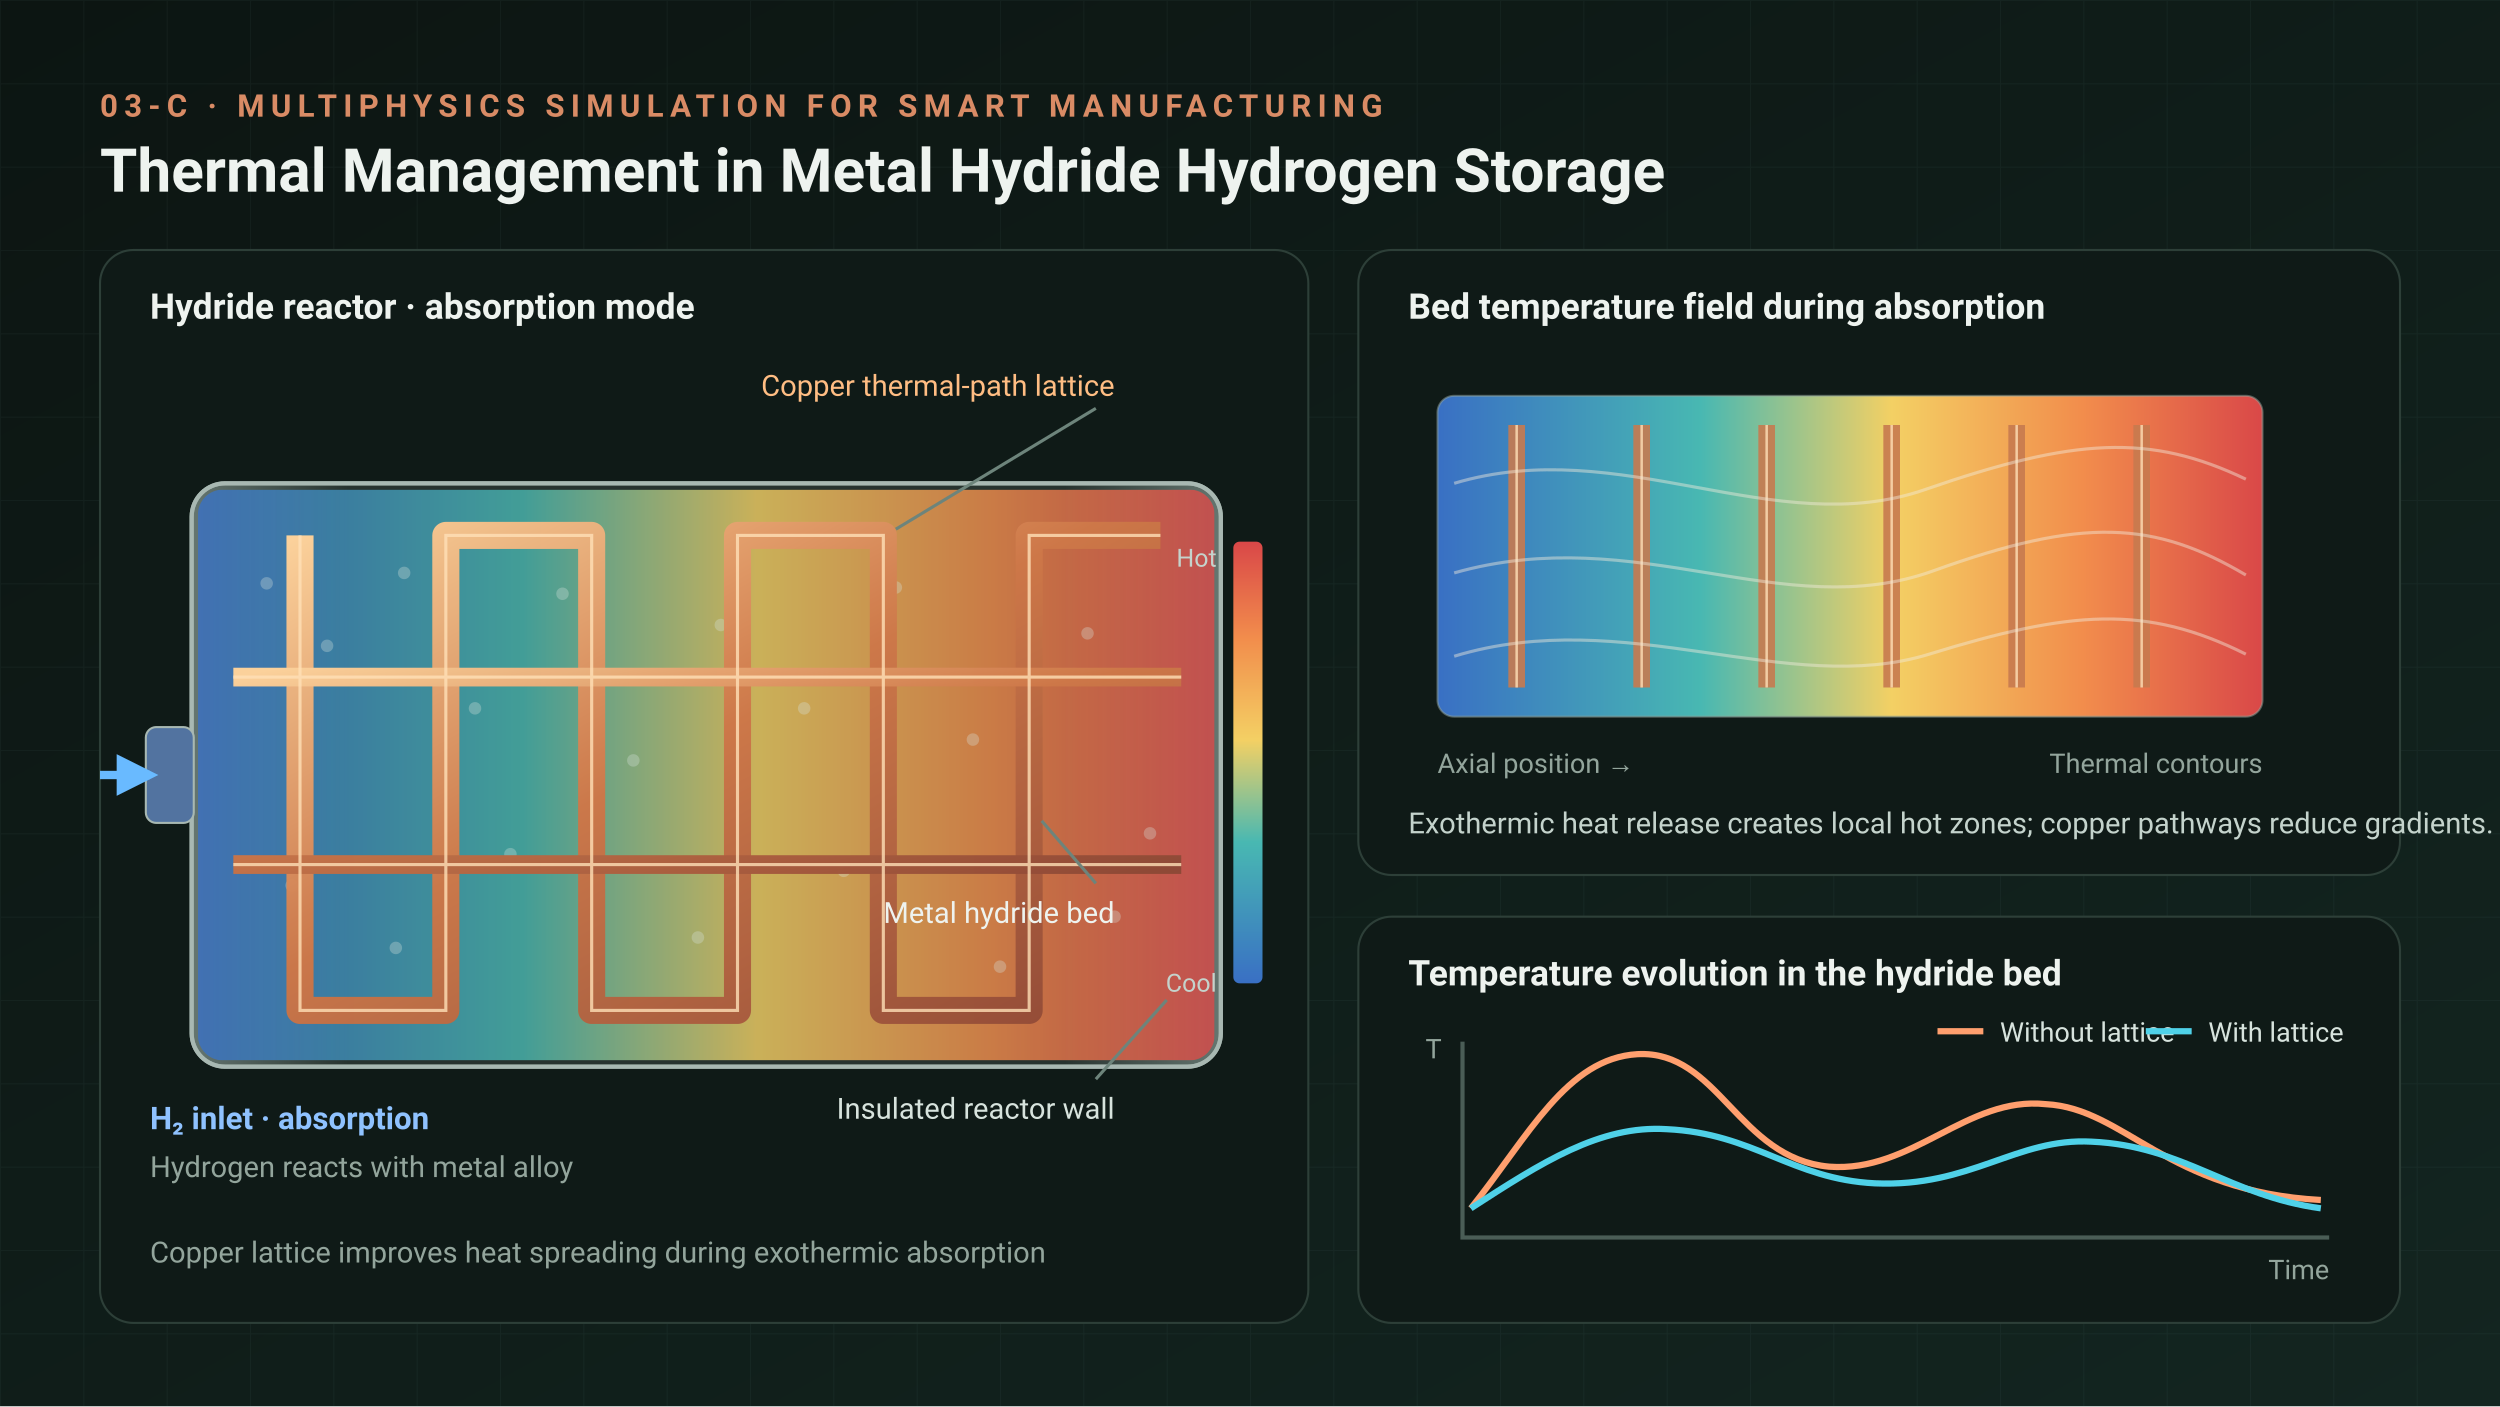
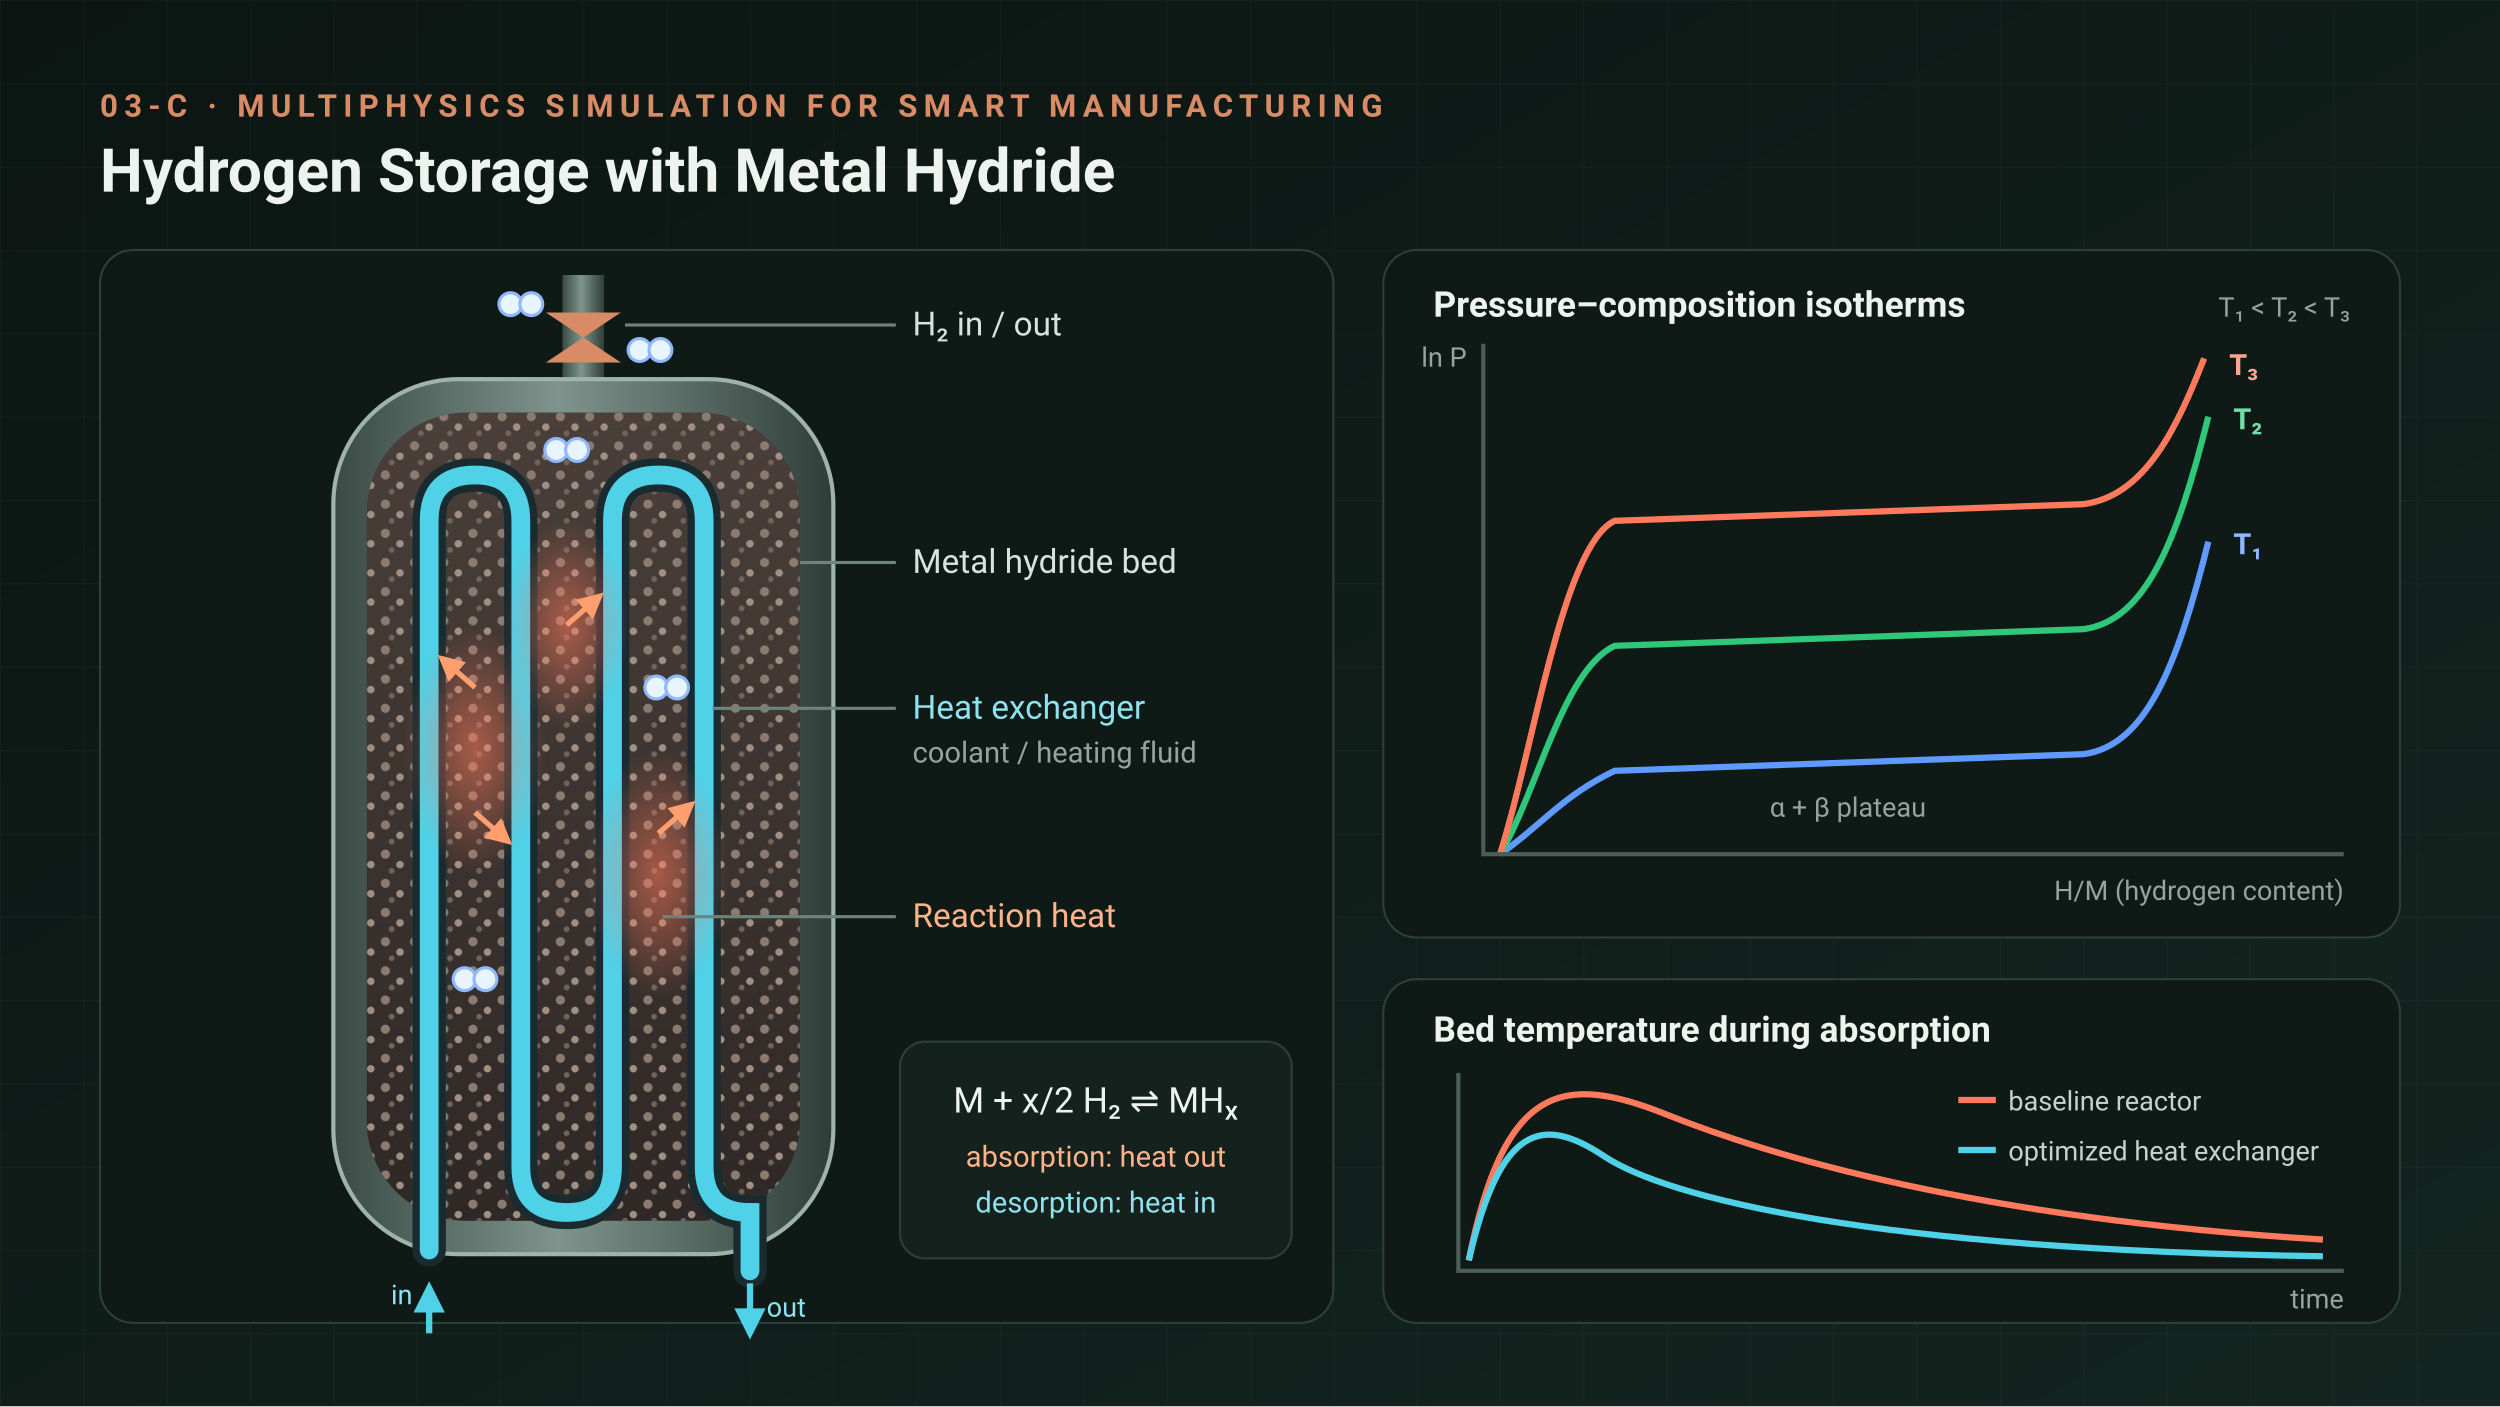
<svg xmlns="http://www.w3.org/2000/svg" viewBox="0 0 1200 675" font-family="Roboto, 'Noto Sans KR', 'Malgun Gothic', 'Apple SD Gothic Neo', Arial, sans-serif">
  <defs>
    <linearGradient id="bg" x1="0" y1="0" x2="1" y2="1">
      <stop offset="0" stop-color="#0c1512" />
      <stop offset="1" stop-color="#132520" />
    </linearGradient>
    <pattern id="grid" width="40" height="40" patternUnits="userSpaceOnUse">
      <path d="M40 0H0V40" fill="none" stroke="#9fc3b6" stroke-opacity=".05" />
    </pattern>
-     <linearGradient id="bed" x1="0" y1="0" x2="1" y2="0">
-       <stop offset="0" stop-color="#396fc4" />
-       <stop offset=".32" stop-color="#48b8b2" />
-       <stop offset=".55" stop-color="#f3d064" />
-       <stop offset=".78" stop-color="#f28d4c" />
-       <stop offset="1" stop-color="#d94748" />
+     <linearGradient id="shell" x1="0" y1="0" x2="1" y2="0">
+       <stop offset="0" stop-color="#3a4a45" />
+       <stop offset=".45" stop-color="#7e948c" />
+       <stop offset="1" stop-color="#2f3d39" />
    </linearGradient>
-     <linearGradient id="bar" x1="0" y1="1" x2="0" y2="0">
-       <stop offset="0" stop-color="#396fc4" />
-       <stop offset=".32" stop-color="#48b8b2" />
-       <stop offset=".55" stop-color="#f3d064" />
-       <stop offset=".78" stop-color="#f28d4c" />
-       <stop offset="1" stop-color="#d94748" />
+     <linearGradient id="bed" x1="0" y1="0" x2="0" y2="1">
+       <stop offset="0" stop-color="#4a3f3a" />
+       <stop offset="1" stop-color="#2e2826" />
    </linearGradient>
-     <linearGradient id="cu" x1="0" y1="0" x2="1" y2="1">
-       <stop offset="0" stop-color="#ffd39b" />
-       <stop offset=".45" stop-color="#cd7748" />
-       <stop offset="1" stop-color="#8d4836" />
-     </linearGradient>
-     <linearGradient id="wall" x1="0" y1="0" x2="1" y2="0">
-       <stop offset="0" stop-color="#64756f" />
-       <stop offset=".15" stop-color="#27332f" />
-       <stop offset=".85" stop-color="#27332f" />
-       <stop offset="1" stop-color="#64756f" />
-     </linearGradient>
-     <marker id="blue" viewBox="0 0 10 10" refX="8" refY="5" markerWidth="5" markerHeight="5" orient="auto">
-       <path d="M0 0L10 5L0 10z" fill="#69baff" />
-     </marker>
-     <marker id="orange" viewBox="0 0 10 10" refX="8" refY="5" markerWidth="5" markerHeight="5" orient="auto">
+     <pattern id="powder" width="14" height="14" patternUnits="userSpaceOnUse">
+       <circle cx="3" cy="4" r="2.2" fill="#8a7a70" />
+       <circle cx="10" cy="9" r="1.8" fill="#a08e82" />
+       <circle cx="6" cy="12" r="1.4" fill="#6f625b" />
+     </pattern>
+     <radialGradient id="heat" cx=".5" cy=".5" r=".5">
+       <stop offset="0" stop-color="#ff7a5c" stop-opacity=".55" />
+       <stop offset="1" stop-color="#ff7a5c" stop-opacity="0" />
+     </radialGradient>
+     <marker id="ao" viewBox="0 0 10 10" refX="8" refY="5" markerWidth="5" markerHeight="5" orient="auto">
      <path d="M0 0L10 5L0 10z" fill="#ff9f6e" />
    </marker>
-     <clipPath id="reactor">
-       <rect x="95" y="235" width="488" height="274" rx="12" />
-     </clipPath>
+     <marker id="ac" viewBox="0 0 10 10" refX="8" refY="5" markerWidth="5" markerHeight="5" orient="auto">
+       <path d="M0 0L10 5L0 10z" fill="#4fd1e8" />
+     </marker>
+     <g id="h2">
+       <circle cx="-5" cy="0" r="5.5" fill="#e8f4ff" stroke="#8fb8ff" stroke-width="1.5" />
+       <circle cx="5" cy="0" r="5.5" fill="#e8f4ff" stroke="#8fb8ff" stroke-width="1.5" />
+     </g>
  </defs>
  <rect width="1200" height="675" fill="url(#bg)" />
  <rect width="1200" height="675" fill="url(#grid)" />
  <text x="48" y="56" fill="#d98b65" font-size="15" font-weight="700" letter-spacing="3">03-C · MULTIPHYSICS SIMULATION FOR SMART MANUFACTURING</text>
-   <text x="48" y="92" fill="#eef3ef" font-size="29" font-weight="600">Thermal Management in Metal Hydride Hydrogen Storage</text>
-   <rect x="48" y="120" width="580" height="515" rx="16" fill="#0f1a17" stroke="#2d3f38" />
-   <text x="72" y="153" fill="#eef3ef" font-size="17" font-weight="600">Hydride reactor · absorption mode</text>
-   <rect x="92" y="232" width="494" height="280" rx="16" fill="url(#wall)" stroke="#93a59c" stroke-width="2" />
-   <g clip-path="url(#reactor)">
-     <rect x="95" y="235" width="488" height="274" fill="url(#bed)" opacity=".8" />
-     <g fill="#d7e3dd" opacity=".32">
-       <circle cx="128" cy="280" r="3" />
-       <circle cx="157" cy="310" r="3" />
-       <circle cx="194" cy="275" r="3" />
-       <circle cx="228" cy="340" r="3" />
-       <circle cx="270" cy="285" r="3" />
-       <circle cx="304" cy="365" r="3" />
-       <circle cx="346" cy="300" r="3" />
-       <circle cx="386" cy="340" r="3" />
-       <circle cx="430" cy="282" r="3" />
-       <circle cx="467" cy="355" r="3" />
-       <circle cx="522" cy="304" r="3" />
-       <circle cx="552" cy="400" r="3" />
-       <circle cx="140" cy="425" r="3" />
-       <circle cx="190" cy="455" r="3" />
-       <circle cx="245" cy="410" r="3" />
-       <circle cx="335" cy="450" r="3" />
-       <circle cx="405" cy="418" r="3" />
-       <circle cx="480" cy="464" r="3" />
-       <circle cx="535" cy="440" r="3" />
-     </g>
-     <g fill="none" stroke="url(#cu)" stroke-width="13" stroke-linejoin="round" opacity=".98">
-       <path d="M144 257V485H214V257H284V485H354V257H424V485H494V257H557" />
-       <path d="M112 325H567M112 415H567" stroke-width="9" />
-     </g>
-     <g fill="none" stroke="#ffe0b7" stroke-width="1.5" opacity=".8">
-       <path d="M144 257V485H214V257H284V485H354V257H424V485H494V257H557" />
-       <path d="M112 325H567M112 415H567" />
-     </g>
+   <text x="48" y="92" fill="#eef3ef" font-size="29" font-weight="600">Hydrogen Storage with Metal Hydride</text>
+   <rect x="48" y="120" width="592" height="515" rx="16" fill="#0f1a17" stroke="#2d3f38" />
+   <rect x="270" y="132" width="20" height="50" fill="url(#shell)" />
+   <path d="M262 150h36l-18 12z M262 174h36l-18-12z" fill="#d98b65" />
+   <use href="#h2" x="250" y="146" />
+   <use href="#h2" x="312" y="168" />
+   <rect x="160" y="182" width="240" height="420" rx="60" fill="url(#shell)" stroke="#9fb3aa" stroke-width="2" />
+   <rect x="176" y="198" width="208" height="388" rx="48" fill="url(#bed)" />
+   <rect x="176" y="198" width="208" height="388" rx="48" fill="url(#powder)" />
+   <path d="M206 600V250Q206 228 228 228Q250 228 250 250V560Q250 582 272 582Q294 582 294 560V250Q294 228 316 228Q338 228 338 250V560Q338 582 360 582V610" fill="none" stroke="#1a2b30" stroke-width="16" stroke-linecap="round" />
+   <path d="M206 600V250Q206 228 228 228Q250 228 250 250V560Q250 582 272 582Q294 582 294 560V250Q294 228 316 228Q338 228 338 250V560Q338 582 360 582V610" fill="none" stroke="#4fd1e8" stroke-width="9" stroke-linecap="round" />
+   <ellipse cx="228" cy="360" rx="34" ry="60" fill="url(#heat)" />
+   <ellipse cx="316" cy="420" rx="34" ry="60" fill="url(#heat)" />
+   <ellipse cx="272" cy="300" rx="30" ry="50" fill="url(#heat)" />
+   <g fill="none" stroke="#ff9f6e" stroke-width="2.5" marker-end="url(#ao)">
+     <path d="M228 330L212 316" />
+     <path d="M228 390L244 404" />
+     <path d="M316 400L332 386" />
+     <path d="M272 300L288 286" />
  </g>
-   <rect x="92" y="232" width="494" height="280" rx="16" fill="none" stroke="#a8b8b2" stroke-width="2" />
-   <rect x="70" y="349" width="23" height="46" rx="5" fill="#5273a0" stroke="#a8b8b2" />
-   <path d="M48 372H72" stroke="#69baff" stroke-width="4" marker-end="url(#blue)" />
-   <text x="72" y="542" fill="#8fc2ff" font-size="15" font-weight="600">H₂ inlet · absorption</text>
-   <text x="72" y="565" fill="#93a59c" font-size="14">Hydrogen reacts with metal alloy</text>
+   <use href="#h2" x="272" y="216" />
+   <use href="#h2" x="228" y="470" />
+   <use href="#h2" x="320" y="330" />
+   <g fill="none" stroke="#4fd1e8" stroke-width="3" marker-end="url(#ac)">
+     <path d="M206 640V618" />
+     <path d="M360 616V640" />
+   </g>
+   <text x="206" y="626" fill="#8fe3ee" font-size="13" text-anchor="end" dx="-8">in</text>
+   <text x="368" y="632" fill="#8fe3ee" font-size="13">out</text>
  <g stroke="#6d847b" stroke-width="1.5">
-     <path d="M430 254L526 196" />
-     <path d="M500 394L526 424" />
-     <path d="M560 480L526 518" />
+     <path d="M300 156H430" />
+     <path d="M384 270H430" />
+     <path d="M342 340H430" />
+     <path d="M318 440H430" />
  </g>
-   <text x="535" y="190" fill="#ffbd83" font-size="14" text-anchor="end">Copper thermal-path lattice</text>
-   <text x="535" y="443" fill="#eef3ef" font-size="14" text-anchor="end">Metal hydride bed</text>
-   <text x="535" y="537" fill="#d7e3dd" font-size="14" text-anchor="end">Insulated reactor wall</text>
-   <rect x="592" y="260" width="14" height="212" rx="3" fill="url(#bar)" />
-   <text x="584" y="272" fill="#c4d3cc" font-size="12" text-anchor="end">Hot</text>
-   <text x="584" y="476" fill="#c4d3cc" font-size="12" text-anchor="end">Cool</text>
-   <text x="72" y="606" fill="#93a59c" font-size="14">Copper lattice improves heat spreading during exothermic absorption</text>
-   <rect x="652" y="120" width="500" height="300" rx="16" fill="#0f1a17" stroke="#2d3f38" />
-   <text x="676" y="153" fill="#eef3ef" font-size="17" font-weight="600">Bed temperature field during absorption</text>
-   <rect x="690" y="190" width="396" height="154" rx="8" fill="url(#bed)" stroke="#93a59c" stroke-opacity=".5" />
-   <g stroke="#c77a4f" stroke-width="8" opacity=".9">
-     <path d="M728 204V330M788 204V330M848 204V330M908 204V330M968 204V330M1028 204V330" />
+   <text x="438" y="161" fill="#d7e3dd" font-size="16">H₂ in / out</text>
+   <text x="438" y="275" fill="#d7e3dd" font-size="16">Metal hydride bed</text>
+   <text x="438" y="345" fill="#8fe3ee" font-size="16">Heat exchanger</text>
+   <text x="438" y="366" fill="#93a59c" font-size="14">coolant / heating fluid</text>
+   <text x="438" y="445" fill="#ffb38a" font-size="16">Reaction heat</text>
+   <rect x="432" y="500" width="188" height="104" rx="12" fill="#15211d" stroke="#2d3f38" />
+   <text x="526" y="534" fill="#eef3ef" font-size="17" text-anchor="middle">M + x/2 H₂ ⇌ MHₓ</text>
+   <text x="526" y="560" fill="#ffb38a" font-size="14" text-anchor="middle">absorption: heat out</text>
+   <text x="526" y="582" fill="#8fe3ee" font-size="14" text-anchor="middle">desorption: heat in</text>
+   <rect x="664" y="120" width="488" height="330" rx="16" fill="#0f1a17" stroke="#2d3f38" />
+   <text x="688" y="152" fill="#eef3ef" font-size="17" font-weight="600">Pressure–composition isotherms</text>
+   <path d="M720 410C740 396 750 382 775 370L1000 362C1030 358 1045 320 1060 260" fill="none" stroke="#5e9aff" stroke-width="3" />
+   <path d="M720 410C738 380 750 322 775 310L1000 302C1030 298 1045 260 1060 200" fill="none" stroke="#2fc77a" stroke-width="3" />
+   <path d="M720 410C736 360 750 262 775 250L1000 242C1030 238 1045 205 1058 172" fill="none" stroke="#ff7a5c" stroke-width="3" />
+   <path d="M712 165V410H1125" fill="none" stroke="#4a5d56" stroke-width="2" />
+   <text x="704" y="176" fill="#93a59c" font-size="13" text-anchor="end">ln P</text>
+   <text x="1125" y="432" fill="#93a59c" font-size="13" text-anchor="end">H/M (hydrogen content)</text>
+   <text x="887" y="392" fill="#93a59c" font-size="13" text-anchor="middle">α + β plateau</text>
+   <g font-size="14" font-weight="600">
+     <text x="1072" y="266" fill="#8fb8ff">T₁</text>
+     <text x="1072" y="206" fill="#6fe0a6">T₂</text>
+     <text x="1070" y="180" fill="#ffa58f">T₃</text>
  </g>
-   <g stroke="#ffe0b7" stroke-width="1.2" opacity=".8">
-     <path d="M728 204V330M788 204V330M848 204V330M908 204V330M968 204V330M1028 204V330" />
-   </g>
-   <g fill="none" stroke="#f2eadc" stroke-width="1.5" opacity=".45">
-     <path d="M698 232C778 208 852 260 924 235S1032 208 1078 230" />
-     <path d="M698 275C786 250 856 300 928 274S1034 250 1078 276" />
-     <path d="M698 315C780 290 858 335 926 314S1030 290 1078 314" />
-   </g>
-   <text x="690" y="371" fill="#93a59c" font-size="13">Axial position →</text>
-   <text x="1086" y="371" fill="#93a59c" font-size="13" text-anchor="end">Thermal contours</text>
-   <text x="676" y="400" fill="#c4d3cc" font-size="14">Exothermic heat release creates local hot zones; copper pathways reduce gradients.</text>
-   <rect x="652" y="440" width="500" height="195" rx="16" fill="#0f1a17" stroke="#2d3f38" />
-   <text x="676" y="473" fill="#eef3ef" font-size="17" font-weight="600">Temperature evolution in the hydride bed</text>
-   <path d="M702 500V594H1118" fill="none" stroke="#4a5d56" stroke-width="2" />
-   <text x="692" y="508" fill="#93a59c" font-size="13" text-anchor="end">T</text>
-   <text x="1118" y="614" fill="#93a59c" font-size="13" text-anchor="end">Time</text>
-   <path d="M706 580C734 545 752 508 786 506C825 504 834 556 878 560C918 563 944 526 982 530C1020 532 1040 572 1114 576" fill="none" stroke="#ff9f6e" stroke-width="3" />
-   <path d="M706 580C740 558 768 540 800 542C842 544 860 566 900 568C946 570 968 546 1004 548C1048 550 1070 574 1114 580" fill="none" stroke="#4fd1e8" stroke-width="3" />
-   <path d="M930 495h22" stroke="#ff9f6e" stroke-width="3" />
-   <text x="960" y="500" fill="#d7e3dd" font-size="13">Without lattice</text>
-   <path d="M1030 495h22" stroke="#4fd1e8" stroke-width="3" />
-   <text x="1060" y="500" fill="#d7e3dd" font-size="13">With lattice</text>
+   <text x="1128" y="152" fill="#93a59c" font-size="13" text-anchor="end">T₁ &lt; T₂ &lt; T₃</text>
+   <rect x="664" y="470" width="488" height="165" rx="16" fill="#0f1a17" stroke="#2d3f38" />
+   <text x="688" y="500" fill="#eef3ef" font-size="17" font-weight="600">Bed temperature during absorption</text>
+   <path d="M705 605C722 520 750 515 800 535S950 585 1115 595" fill="none" stroke="#ff7a5c" stroke-width="3" />
+   <path d="M705 605C720 540 740 535 770 555S900 600 1115 603" fill="none" stroke="#4fd1e8" stroke-width="3" />
+   <path d="M700 515V610H1125" fill="none" stroke="#4a5d56" stroke-width="2" />
+   <text x="1125" y="628" fill="#93a59c" font-size="13" text-anchor="end">time</text>
+   <path d="M940 528h18" stroke="#ff7a5c" stroke-width="3" />
+   <text x="964" y="533" fill="#c4d3cc" font-size="13">baseline reactor</text>
+   <path d="M940 552h18" stroke="#4fd1e8" stroke-width="3" />
+   <text x="964" y="557" fill="#c4d3cc" font-size="13">optimized heat exchanger</text>
</svg>
